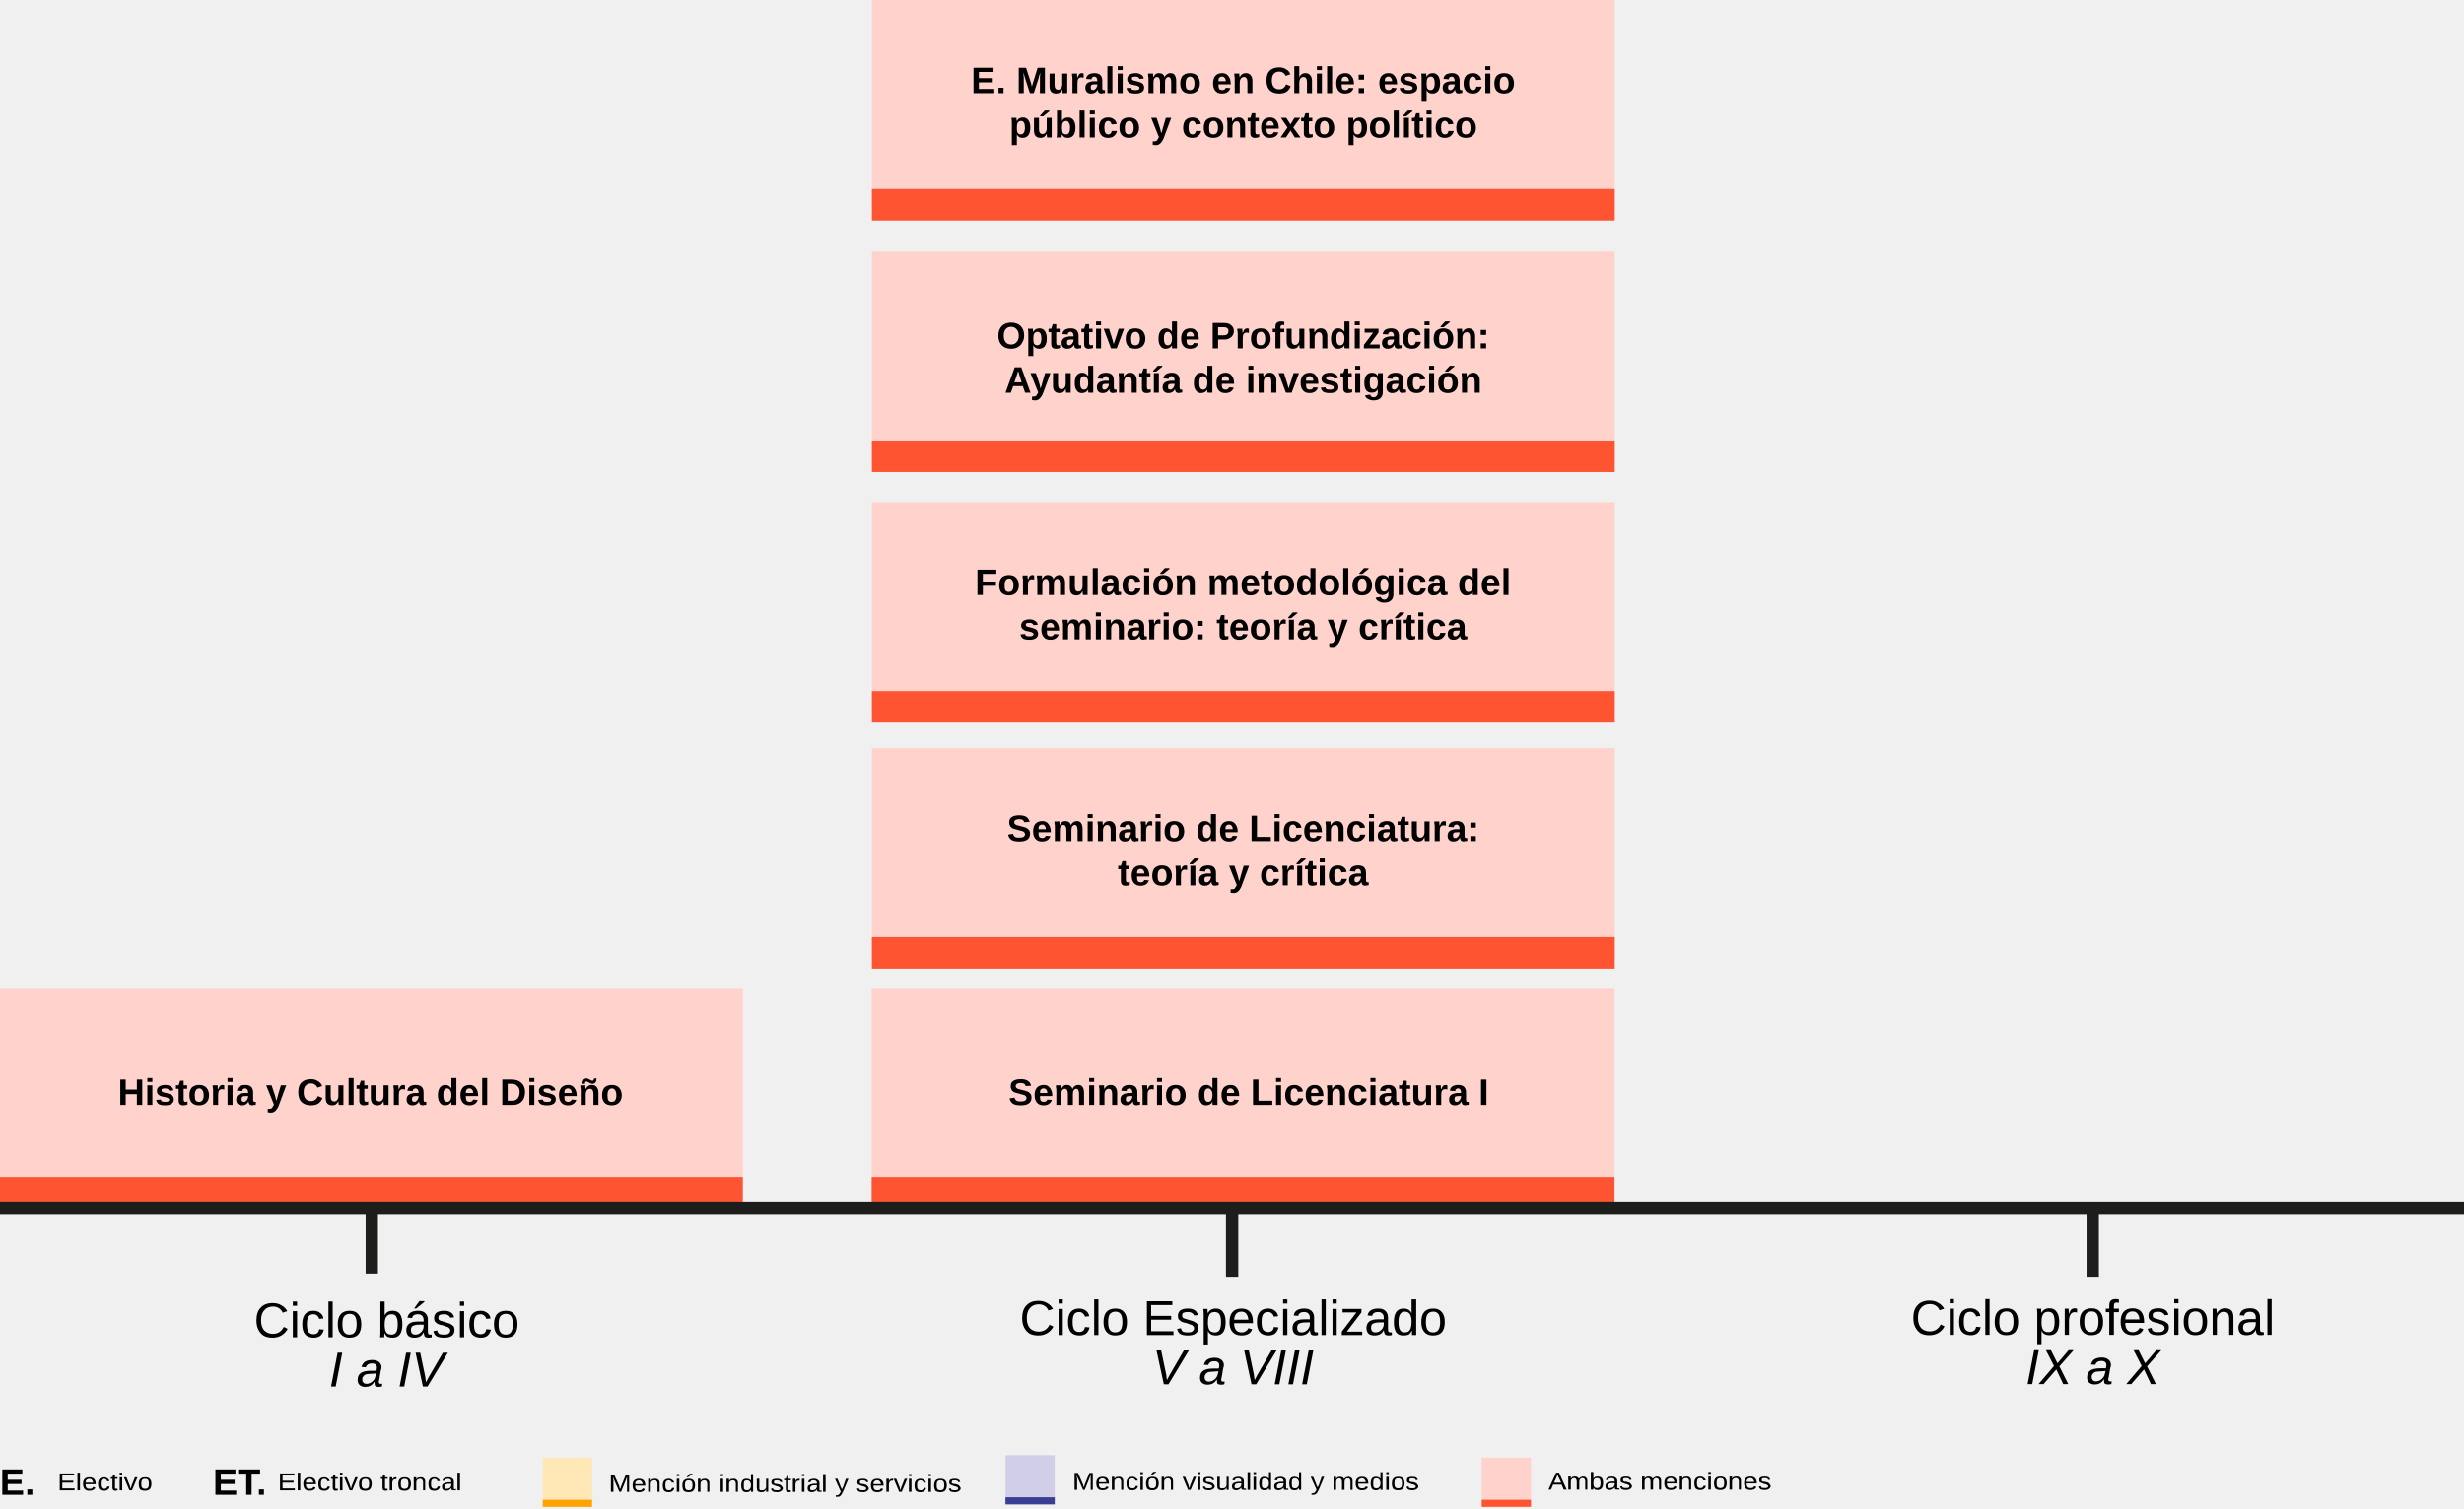
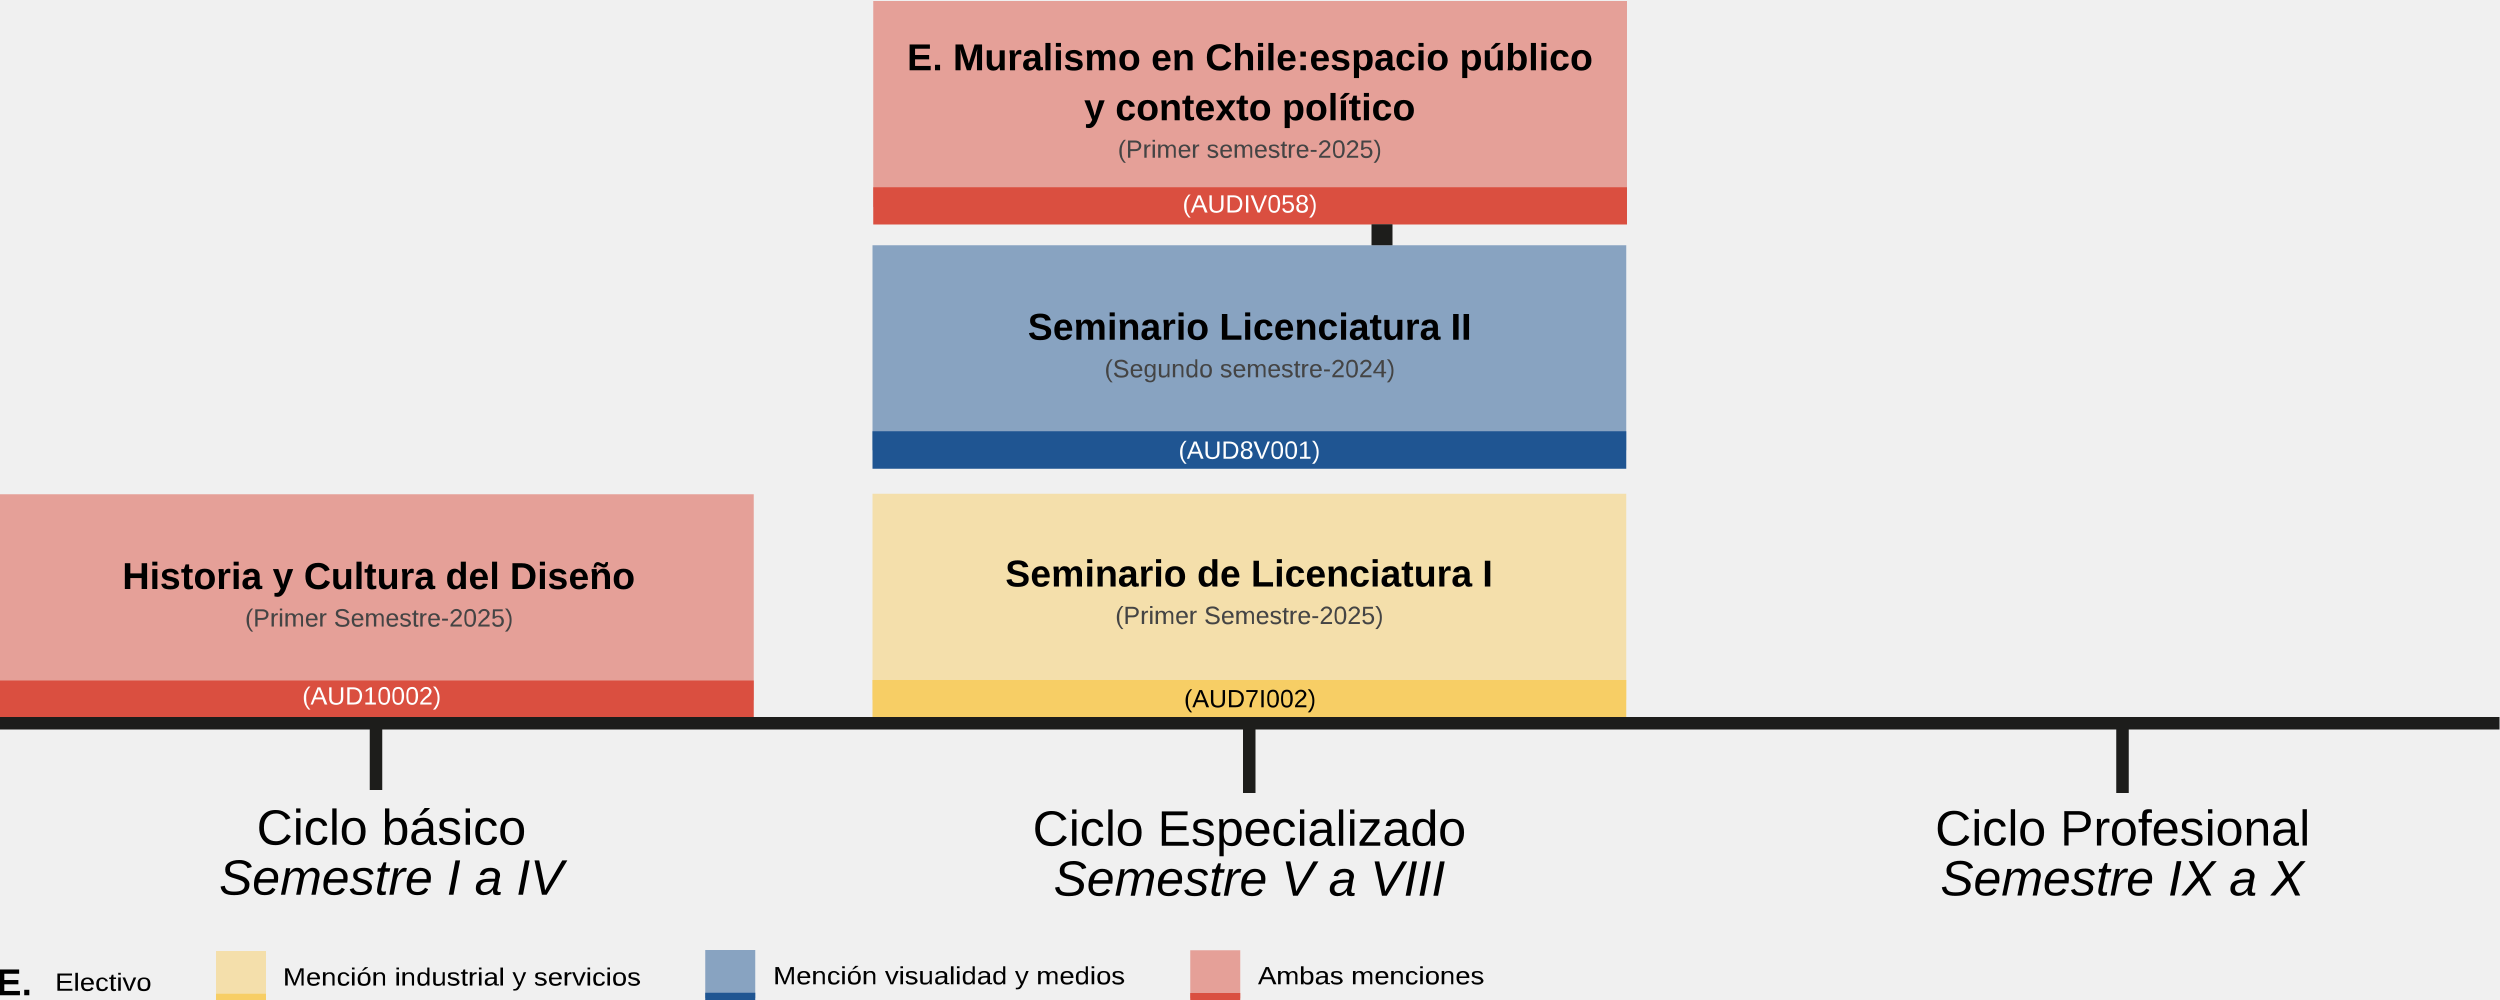
- <svg xmlns="http://www.w3.org/2000/svg" id="Capa_1" data-name="Capa 1" viewBox="0 0 100.01 61.23">
+ <svg xmlns="http://www.w3.org/2000/svg" id="Capa_1" data-name="Capa 1" viewBox="0 0 100 40">
  <defs>
    <style>
      .cls-1 {
-         fill: #393f95;
-       }
- 
-       .cls-2 {
-         fill: #ff5432;
-       }
- 
-       .cls-3, .cls-4 {
        font-family: Arial-BoldMT, Arial;
        font-size: 1.5px;
        font-weight: 700;
      }

-       .cls-3, .cls-4, .cls-5, .cls-6, .cls-7, .cls-8 {
+       .cls-1, .cls-2, .cls-3, .cls-4, .cls-5, .cls-6, .cls-7, .cls-8, .cls-9, .cls-10 {
        isolation: isolate;
      }

-       .cls-4 {
-         letter-spacing: -.04em;
-       }
- 
-       .cls-6, .cls-7 {
+       .cls-11, .cls-2 {
+         fill: #1f5592;
+       }
+ 
+       .cls-2, .cls-3, .cls-9 {
+         opacity: .5;
+       }
+ 
+       .cls-3, .cls-12 {
+         fill: #da4f40;
+       }
+ 
+       .cls-5, .cls-6, .cls-7, .cls-10 {
+         font-family: ArialMT, Arial;
+       }
+ 
+       .cls-5, .cls-8 {
        font-size: 2px;
      }

-       .cls-6, .cls-8 {
-         font-family: ArialMT, Arial;
-       }
- 
-       .cls-9 {
-         fill: #ffa300;
-       }
- 
-       .cls-10 {
-         fill: #ffe7b6;
+       .cls-6 {
+         fill: #fff;
+       }
+ 
+       .cls-6, .cls-7, .cls-10 {
+         font-size: 1px;
      }

      .cls-7 {
+         fill: #444;
+       }
+ 
+       .cls-8 {
        font-family: Arial-ItalicMT, Arial;
        font-style: italic;
      }

-       .cls-8 {
-         font-size: 1px;
-       }
- 
-       .cls-11 {
+       .cls-13 {
+         fill: #1d1d1b;
+       }
+ 
+       .cls-9, .cls-14 {
+         fill: #f7ce65;
+       }
+ 
+       .cls-15 {
        fill: none;
        stroke: #1d1d1b;
        stroke-miterlimit: 10;
        stroke-width: .5px;
      }
- 
-       .cls-12 {
-         fill: #d1cfe8;
-       }
- 
-       .cls-13 {
-         fill: #ffd3cc;
-       }
    </style>
  </defs>
-   <g>
-     <rect class="cls-13" x="0" y="40.1" width="30.15" height="8.59" />
-     <rect class="cls-2" x="0" y="47.77" width="30.15" height="1.28" />
-   </g>
-   <g>
-     <rect class="cls-13" x="35.38" y="40.1" width="30.15" height="8.59" />
-     <rect class="cls-2" x="35.38" y="47.77" width="30.15" height="1.28" />
-   </g>
-   <g>
-     <rect class="cls-13" x="35.39" y="30.37" width="30.15" height="8.59" />
-     <rect class="cls-2" x="35.39" y="38.04" width="30.15" height="1.28" />
-   </g>
-   <g>
-     <rect class="cls-13" x="35.39" y="20.38" width="30.15" height="8.59" />
-     <rect class="cls-2" x="35.39" y="28.05" width="30.15" height="1.28" />
-   </g>
-   <g>
-     <rect class="cls-13" x="35.39" y="10.21" width="30.15" height="8.59" />
-     <rect class="cls-2" x="35.39" y="17.88" width="30.15" height="1.28" />
-   </g>
-   <g>
-     <rect class="cls-13" x="35.39" width="30.15" height="8.59" />
-     <rect class="cls-2" x="35.39" y="7.67" width="30.15" height="1.28" />
-   </g>
-   <g class="cls-5">
-     <g class="cls-5">
-       <text class="cls-3" transform="translate(40.93 44.85)">
-         <tspan x="0" y="0">Seminario de Licenciatura I</tspan>
-       </text>
-     </g>
-   </g>
-   <g class="cls-5">
-     <g class="cls-5">
-       <text class="cls-3" transform="translate(4.79 44.85)">
-         <tspan x="0" y="0">Historia y Cultura del Diseño</tspan>
-       </text>
-     </g>
-   </g>
-   <g class="cls-5">
-     <g class="cls-5">
-       <text class="cls-3" transform="translate(39.58 24.15)">
-         <tspan x="0" y="0">Formulación metodológica del </tspan>
-       </text>
-       <text class="cls-3" transform="translate(41.37 25.95)">
-         <tspan x="0" y="0">seminario: teoría y crítica</tspan>
-       </text>
-     </g>
-   </g>
-   <g class="cls-5">
-     <g class="cls-5">
-       <text class="cls-3" transform="translate(40.46 14.14)">
-         <tspan x="0" y="0">Optativo de Profundización: </tspan>
-       </text>
-       <text class="cls-4" transform="translate(40.78 15.94)">
-         <tspan x="0" y="0">A</tspan>
-       </text>
-       <text class="cls-3" transform="translate(41.81 15.94)">
-         <tspan x="0" y="0">yudantía de investigación</tspan>
-       </text>
-     </g>
-   </g>
-   <g class="cls-5">
-     <g class="cls-5">
-       <text class="cls-3" transform="translate(39.42 3.78)">
-         <tspan x="0" y="0">E. Muralismo en Chile: espacio </tspan>
-       </text>
-       <text class="cls-3" transform="translate(40.96 5.58)">
-         <tspan x="0" y="0">público y contexto político</tspan>
-       </text>
-     </g>
-   </g>
-   <g id="INDICE">
-     <g>
+   <g id="Simbología">
+     <g id="V">
      <g>
-         <rect class="cls-12" x="40.81" y="59.06" width="2" height="1.92" />
-         <rect class="cls-1" x="40.81" y="60.77" width="2" height=".29" />
-       </g>
-       <g class="cls-5">
-         <g class="cls-5">
-           <text class="cls-8" transform="translate(43.53 60.47) scale(1.1 1)">
+         <g>
+           <rect class="cls-2" x="28.21" y="38" width="2" height="1.92" />
+           <rect class="cls-11" x="28.21" y="39.71" width="2" height=".29" />
+         </g>
+         <g class="cls-4">
+           <text class="cls-10" transform="translate(30.93 39.37) scale(1.1 1)">
            <tspan x="0" y="0">Mención visualidad y medios</tspan>
          </text>
        </g>
      </g>
    </g>
-     <g>
+     <g id="I">
      <g>
-         <rect class="cls-13" x="60.14" y="59.16" width="2" height="1.92" />
-         <rect class="cls-2" x="60.14" y="60.87" width="2" height=".29" />
-       </g>
-       <g class="cls-5">
-         <g class="cls-5">
-           <text class="cls-8" transform="translate(62.85 60.46) scale(1.1 1)">
+         <g>
+           <rect class="cls-9" x="8.64" y="38.04" width="2" height="1.92" />
+           <rect class="cls-14" x="8.64" y="39.75" width="2" height=".29" />
+         </g>
+         <g class="cls-4">
+           <text class="cls-10" transform="translate(11.32 39.42) scale(1.1 1)">
+             <tspan x="0" y="0">Mención industrial y servicios</tspan>
+           </text>
+         </g>
+       </g>
+     </g>
+     <g id="DOS">
+       <g>
+         <g>
+           <rect class="cls-3" x="47.61" y="38.01" width="2" height="1.92" />
+           <rect class="cls-12" x="47.61" y="39.72" width="2" height=".29" />
+         </g>
+         <g class="cls-4">
+           <text class="cls-10" transform="translate(50.32 39.37) scale(1.1 1)">
            <tspan x="0" y="0">Ambas menciones</tspan>
          </text>
        </g>
      </g>
    </g>
-     <g>
-       <g class="cls-5">
-         <g class="cls-5">
-           <text class="cls-8" transform="translate(11.28 60.49) scale(1.1 1)">
-             <tspan x="0" y="0">Electivo troncal</tspan>
-           </text>
-         </g>
-       </g>
-       <g class="cls-5">
-         <g class="cls-5">
-           <text class="cls-3" transform="translate(8.65 60.67)">
-             <tspan x="0" y="0">E</tspan>
-           </text>
-         </g>
-         <g class="cls-5">
-           <text class="cls-3" transform="translate(9.65 60.67)">
-             <tspan x="0" y="0">T</tspan>
-           </text>
-         </g>
-         <g class="cls-5">
-           <text class="cls-3" transform="translate(10.4 60.67)">
-             <tspan x="0" y="0">.</tspan>
-           </text>
-         </g>
-       </g>
-     </g>
-     <g>
-       <g class="cls-5">
-         <g class="cls-5">
-           <text class="cls-8" transform="translate(2.34 60.49) scale(1.1 1)">
+     <g id="ELECTIVO">
+       <g id="ELEC">
+         <g class="cls-4">
+           <text class="cls-10" transform="translate(2.21 39.63) scale(1.1 1)">
            <tspan x="0" y="0">Electivo</tspan>
          </text>
        </g>
-       </g>
-       <g class="cls-5">
-         <g class="cls-5">
-           <text class="cls-3" transform="translate(0 60.67)">
+         <g class="cls-4">
+           <text class="cls-1" transform="translate(-.14 39.81)">
            <tspan x="0" y="0">E.</tspan>
          </text>
        </g>
      </g>
    </g>
-     <g>
-       <g>
-         <rect class="cls-10" x="22.03" y="59.16" width="2" height="1.92" />
-         <rect class="cls-9" x="22.03" y="60.87" width="2" height=".29" />
-       </g>
-       <g class="cls-5">
-         <g class="cls-5">
-           <text class="cls-8" transform="translate(24.71 60.55) scale(1.1 1)">
-             <tspan x="0" y="0">Mención industrial y servicios</tspan>
-           </text>
-         </g>
+   </g>
+   <g id="Cuadros">
+     <g id="AZUL">
+       <g id="B2">
+         <g>
+           <rect class="cls-2" x="34.9" y="9.81" width="30.15" height="8.2" />
+           <rect class="cls-11" x="34.9" y="17.25" width="30.15" height="1.5" />
+         </g>
+       </g>
+     </g>
+     <g id="AMARILLO">
+       <g id="A2">
+         <g>
+           <rect class="cls-9" x="34.9" y="19.75" width="30.15" height="8.24" />
+           <rect class="cls-14" x="34.9" y="27.2" width="30.15" height="1.49" />
+         </g>
+       </g>
+     </g>
+     <g id="ROJO">
+       <g id="_1" data-name=" 1">
+         <g>
+           <rect class="cls-3" x="0" y="19.77" width="30.15" height="8.24" />
+           <rect class="cls-12" x="0" y="27.22" width="30.15" height="1.49" />
+         </g>
+       </g>
+       <g id="_2" data-name=" 2">
+         <g>
+           <rect class="cls-3" x="34.93" y=".04" width="30.15" height="8.24" />
+           <rect class="cls-12" x="34.93" y="7.49" width="30.15" height="1.49" />
+         </g>
+       </g>
+     </g>
+   </g>
+   <g id="TEXTO">
+     <g id="T1">
+       <g class="cls-4">
+         <text class="cls-1" transform="translate(4.9 23.56)">
+           <tspan x="0" y="0">Historia y Cultura del Diseño</tspan>
+         </text>
+         <text class="cls-7" transform="translate(9.8 25.06)">
+           <tspan x="0" y="0">(Primer Semestre-2025)</tspan>
+         </text>
+       </g>
+     </g>
+     <g id="T2">
+       <g class="cls-4">
+         <text class="cls-1" transform="translate(40.21 23.46)">
+           <tspan x="0" y="0">Seminario de Licenciatura I</tspan>
+         </text>
+         <text class="cls-7" transform="translate(44.61 24.96)">
+           <tspan x="0" y="0">(Primer Semestre-2025)</tspan>
+         </text>
+       </g>
+       <g class="cls-4">
+         <text class="cls-1" transform="translate(41.11 13.59)">
+           <tspan x="0" y="0">Seminario Licenciatura II</tspan>
+         </text>
+         <text class="cls-7" transform="translate(44.18 15.09)">
+           <tspan x="0" y="0">(Segundo semestre-2024)</tspan>
+         </text>
+       </g>
+       <g class="cls-4">
+         <text class="cls-1" transform="translate(36.29 2.81)">
+           <tspan x="0" y="0">E. Muralismo en Chile:espacio público </tspan>
+         </text>
+         <text class="cls-1" transform="translate(43.36 4.81)">
+           <tspan x="0" y="0">y contexto político</tspan>
+         </text>
+         <text class="cls-7" transform="translate(44.71 6.31)">
+           <tspan x="0" y="0">(Primer semestre-2025)</tspan>
+         </text>
+       </g>
+     </g>
+   </g>
+   <g id="CODIGO">
+     <g id="C1">
+       <g class="cls-4">
+         <text class="cls-6" transform="translate(12.09 28.18)">
+           <tspan x="0" y="0">(AUD10002)</tspan>
+         </text>
+       </g>
+     </g>
+     <g id="C2">
+       <g class="cls-4">
+         <text class="cls-10" transform="translate(47.36 28.29)">
+           <tspan x="0" y="0">(AUD7I002)</tspan>
+         </text>
+       </g>
+       <g class="cls-4">
+         <text class="cls-6" transform="translate(47.14 18.35)">
+           <tspan x="0" y="0">(AUD8V001)</tspan>
+         </text>
+       </g>
+       <g class="cls-4">
+         <text class="cls-6" transform="translate(47.3 8.5)">
+           <tspan x="0" y="0">(AUDIV058)</tspan>
+         </text>
      </g>
    </g>
  </g>
  <g id="Línea">
    <g>
-       <line class="cls-11" x1="15.09" y1="51.72" x2="15.09" y2="48.92" />
-       <line class="cls-11" x1="0" y1="49.05" x2="100.01" y2="49.05" />
-       <line class="cls-11" x1="50.01" y1="51.85" x2="50.01" y2="49.05" />
-       <line class="cls-11" x1="84.94" y1="51.85" x2="84.94" y2="49.05" />
-     </g>
-     <g class="cls-5">
-       <g class="cls-5">
-         <text class="cls-6" transform="translate(10.3 54.27)">
-           <tspan x="0" y="0">Ciclo básico</tspan>
-         </text>
-       </g>
-       <g class="cls-5">
-         <text class="cls-7" transform="translate(13.36 56.27)">
-           <tspan x="0" y="0">I a IV</tspan>
-         </text>
-       </g>
-     </g>
-     <g class="cls-5">
-       <g class="cls-5">
-         <text class="cls-6" transform="translate(41.38 54.18)">
-           <tspan x="0" y="0">Ciclo Especializado</tspan>
-         </text>
-       </g>
-       <g class="cls-5">
-         <text class="cls-7" transform="translate(46.77 56.18)">
-           <tspan x="0" y="0">V a VIII</tspan>
-         </text>
-       </g>
-     </g>
-     <g class="cls-5">
-       <g class="cls-5">
-         <text class="cls-6" transform="translate(77.55 54.17)">
-           <tspan x="0" y="0">Ciclo profesional</tspan>
-         </text>
-       </g>
-       <g class="cls-5">
-         <text class="cls-7" transform="translate(82.22 56.17)">
-           <tspan x="0" y="0">IX a X</tspan>
-         </text>
-       </g>
-     </g>
-   </g>
-   <g class="cls-5">
-     <text class="cls-3" transform="translate(40.87 34.14)">
-       <tspan x="0" y="0">Seminario de Licenciatura: </tspan>
-     </text>
-     <text class="cls-3" transform="translate(45.37 35.94)">
-       <tspan x="0" y="0">teoría y crítica</tspan>
-     </text>
-   </g>
+       <line class="cls-15" x1="15.04" y1="31.6" x2="15.04" y2="28.8" />
+       <line class="cls-15" x1="-.03" y1="28.93" x2="99.98" y2="28.93" />
+       <line class="cls-15" x1="49.97" y1="31.72" x2="49.97" y2="28.93" />
+       <line class="cls-15" x1="84.9" y1="31.72" x2="84.9" y2="28.93" />
+     </g>
+     <g class="cls-4">
+       <text class="cls-5" transform="translate(10.26 33.79)">
+         <tspan x="0" y="0">Ciclo básico</tspan>
+       </text>
+       <text class="cls-8" transform="translate(8.76 35.79)">
+         <tspan x="0" y="0">Semestre I a IV</tspan>
+       </text>
+     </g>
+     <g class="cls-4">
+       <text class="cls-5" transform="translate(41.3 33.83)">
+         <tspan x="0" y="0">Ciclo Especializado</tspan>
+       </text>
+       <text class="cls-8" transform="translate(42.14 35.83)">
+         <tspan x="0" y="0">Semestre V a VIII</tspan>
+       </text>
+     </g>
+     <g class="cls-4">
+       <text class="cls-5" transform="translate(77.4 33.82)">
+         <tspan x="0" y="0">Ciclo Profesional</tspan>
+       </text>
+       <text class="cls-8" transform="translate(77.61 35.82)">
+         <tspan x="0" y="0">Semestre IX a X</tspan>
+       </text>
+     </g>
+   </g>
+   <rect class="cls-13" x="54.86" y="8.97" width=".84" height=".84" />
</svg>
